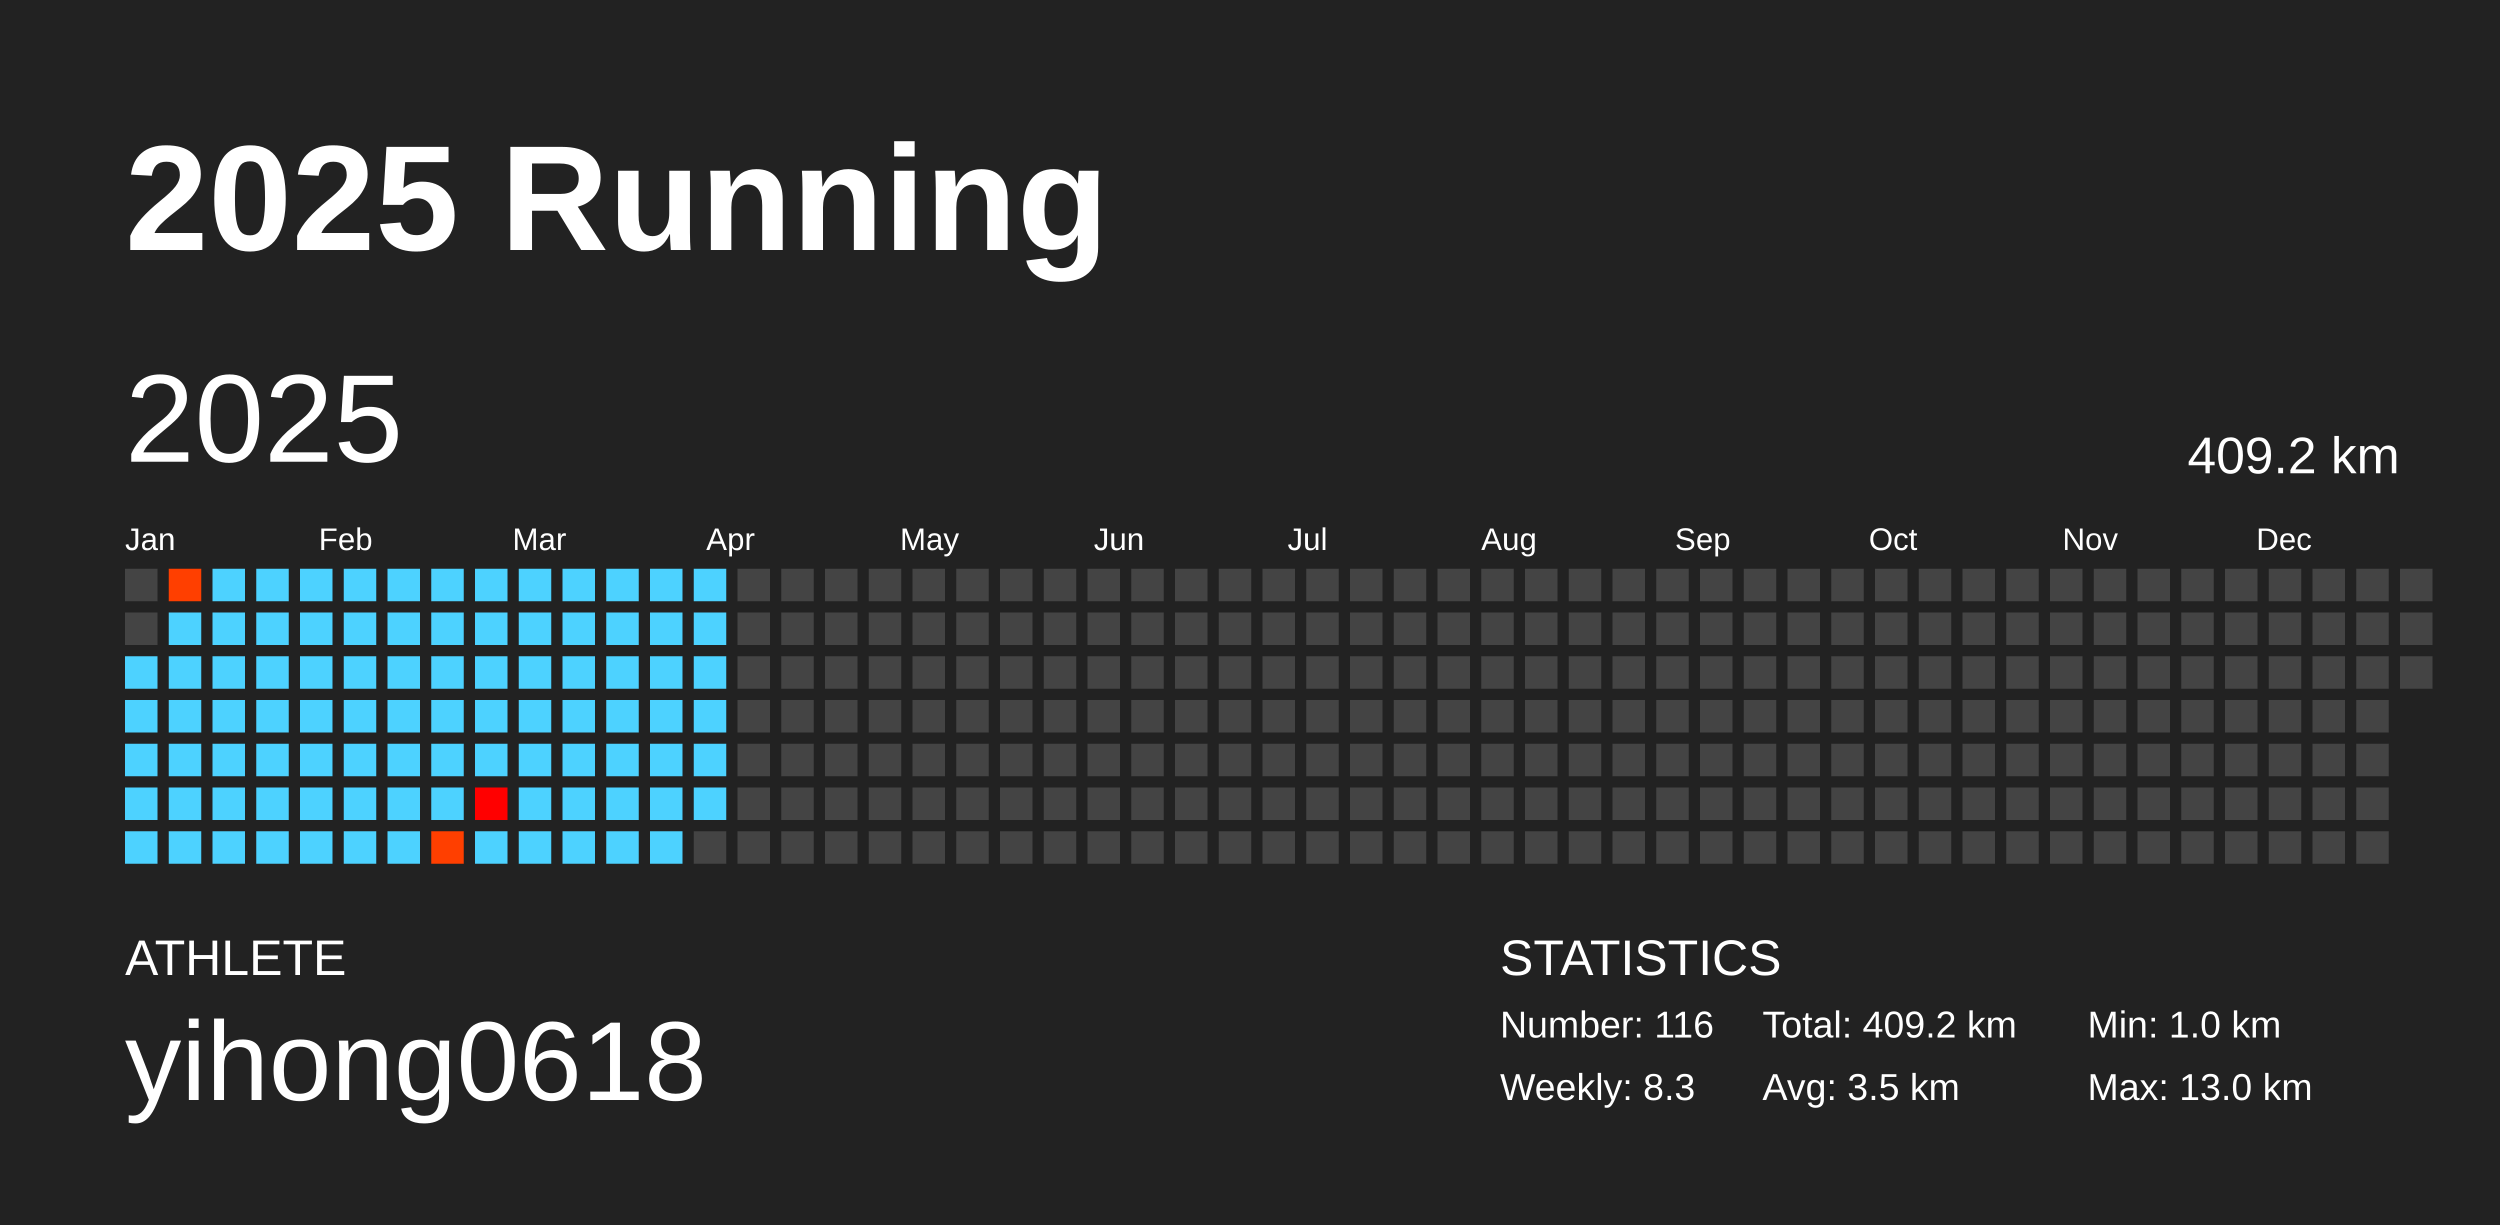
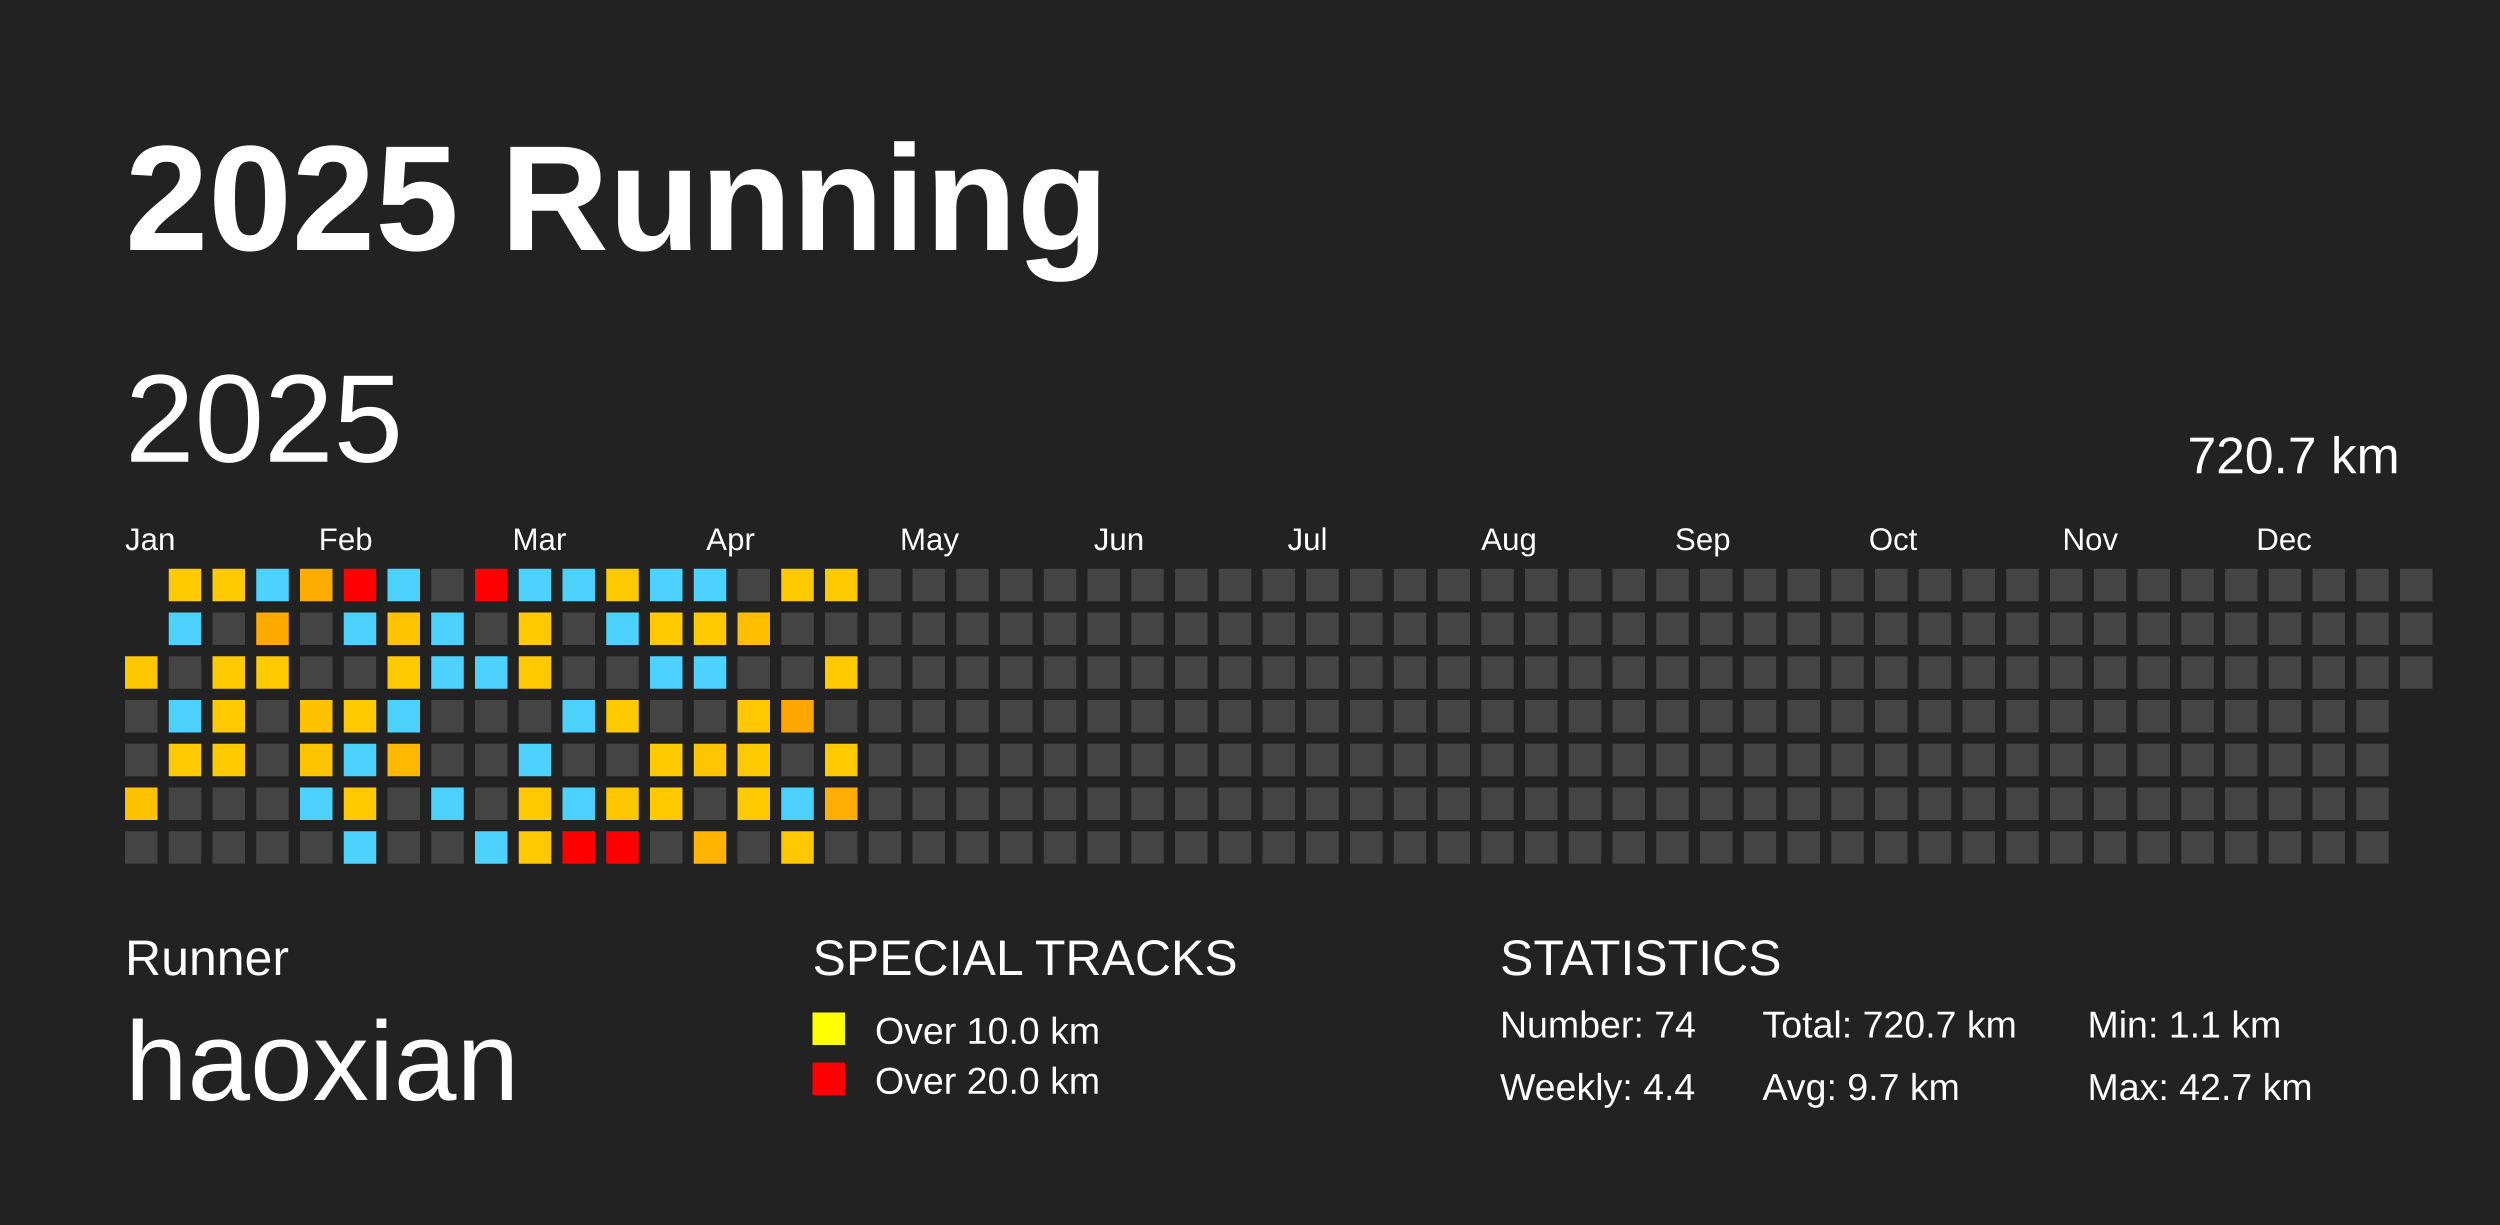
<svg xmlns="http://www.w3.org/2000/svg" baseProfile="full" height="98mm" version="1.1" viewBox="0,0,200,98" width="200mm">
  <defs />
  <rect fill="#222222" height="98" width="200" x="0" y="0" />
  <text fill="#FFFFFF" style="font-size:12px; font-family:Arial; font-weight:bold;" x="10" y="20">2025 Running</text>
-   <text fill="#FFFFFF" style="font-size:4px; font-family:Arial" x="10" y="78">ATHLETE</text>
-   <text fill="#FFFFFF" style="font-size:9px; font-family:Arial" x="10" y="88">yihong0618</text>
+   <text fill="#FFFFFF" style="font-size:4px; font-family:Arial" x="10" y="78">Runner</text>
+   <text fill="#FFFFFF" style="font-size:9px; font-family:Arial" x="10" y="88">haoxian</text>
+   <text fill="#FFFFFF" style="font-size:4px; font-family:Arial" x="65" y="78">SPECIAL TRACKS</text>
+   <rect fill="yellow" height="2.6" width="2.6" x="65" y="81" />
+   <text fill="#FFFFFF" style="font-size:3px; font-family:Arial" x="70" y="83.5">Over 10.0 km</text>
+   <rect fill="red" height="2.6" width="2.6" x="65" y="85" />
+   <text fill="#FFFFFF" style="font-size:3px; font-family:Arial" x="70" y="87.5">Over 20.0 km</text>
  <text fill="#FFFFFF" style="font-size:4px; font-family:Arial" x="120" y="78">STATISTICS</text>
-   <text fill="#FFFFFF" style="font-size:3px; font-family:Arial" x="120" y="83">Number: 116</text>
-   <text fill="#FFFFFF" style="font-size:3px; font-family:Arial" x="120" y="88">Weekly: 8.3</text>
-   <text fill="#FFFFFF" style="font-size:3px; font-family:Arial" x="141" y="83">Total: 409.2 km</text>
-   <text fill="#FFFFFF" style="font-size:3px; font-family:Arial" x="141" y="88">Avg: 3.5 km</text>
-   <text fill="#FFFFFF" style="font-size:3px; font-family:Arial" x="167" y="83">Min: 1.0 km</text>
-   <text fill="#FFFFFF" style="font-size:3px; font-family:Arial" x="167" y="88">Max: 13.0 km</text>
+   <text fill="#FFFFFF" style="font-size:3px; font-family:Arial" x="120" y="83">Number: 74</text>
+   <text fill="#FFFFFF" style="font-size:3px; font-family:Arial" x="120" y="88">Weekly: 4.4</text>
+   <text fill="#FFFFFF" style="font-size:3px; font-family:Arial" x="141" y="83">Total: 720.7 km</text>
+   <text fill="#FFFFFF" style="font-size:3px; font-family:Arial" x="141" y="88">Avg: 9.7 km</text>
+   <text fill="#FFFFFF" style="font-size:3px; font-family:Arial" x="167" y="83">Min: 1.1 km</text>
+   <text fill="#FFFFFF" style="font-size:3px; font-family:Arial" x="167" y="88">Max: 42.7 km</text>
  <text dominant-baseline="hanging" fill="#FFFFFF" style="font-size:10.0px; font-family:Arial;" x="10" y="30">2025</text>
-   <text dominant-baseline="hanging" fill="#FFFFFF" style="font-size:4.125px; font-family:Arial;" x="175" y="35">409.2 km</text>
+   <text dominant-baseline="hanging" fill="#FFFFFF" style="font-size:4.125px; font-family:Arial;" x="175" y="35">720.7 km</text>
  <text fill="#FFFFFF" style="font-size:2.5px; font-family:Arial" x="10.0" y="44">Jan</text>
  <text fill="#FFFFFF" style="font-size:2.5px; font-family:Arial" x="25.5" y="44">Feb</text>
  <text fill="#FFFFFF" style="font-size:2.5px; font-family:Arial" x="41.0" y="44">Mar</text>
  <text fill="#FFFFFF" style="font-size:2.5px; font-family:Arial" x="56.5" y="44">Apr</text>
  <text fill="#FFFFFF" style="font-size:2.5px; font-family:Arial" x="72.0" y="44">May</text>
  <text fill="#FFFFFF" style="font-size:2.5px; font-family:Arial" x="87.5" y="44">Jun</text>
  <text fill="#FFFFFF" style="font-size:2.5px; font-family:Arial" x="103.0" y="44">Jul</text>
  <text fill="#FFFFFF" style="font-size:2.5px; font-family:Arial" x="118.5" y="44">Aug</text>
  <text fill="#FFFFFF" style="font-size:2.5px; font-family:Arial" x="134.0" y="44">Sep</text>
  <text fill="#FFFFFF" style="font-size:2.5px; font-family:Arial" x="149.5" y="44">Oct</text>
  <text fill="#FFFFFF" style="font-size:2.5px; font-family:Arial" x="165.0" y="44">Nov</text>
  <text fill="#FFFFFF" style="font-size:2.5px; font-family:Arial" x="180.5" y="44">Dec</text>
-   <rect fill="#444444" height="2.6" width="2.6" x="10.0" y="45.5" />
-   <rect fill="#444444" height="2.6" width="2.6" x="10.0" y="49.0" />
-   <rect fill="#4dd2ff" height="2.6" width="2.6" x="10.0" y="52.5" />
-   <rect fill="#4dd2ff" height="2.6" width="2.6" x="10.0" y="56.0" />
-   <rect fill="#4dd2ff" height="2.6" width="2.6" x="10.0" y="59.5" />
-   <rect fill="#4dd2ff" height="2.6" width="2.6" x="10.0" y="63.0" />
-   <rect fill="#4dd2ff" height="2.6" width="2.6" x="10.0" y="66.5" />
-   <rect fill="#ff3f00" height="2.6" width="2.6" x="13.5" y="45.5" />
+   <rect fill="#ffc700" height="2.6" width="2.6" x="10.0" y="52.5" />
+   <rect fill="#444444" height="2.6" width="2.6" x="10.0" y="56.0" />
+   <rect fill="#444444" height="2.6" width="2.6" x="10.0" y="59.5" />
+   <rect fill="#ffc200" height="2.6" width="2.6" x="10.0" y="63.0" />
+   <rect fill="#444444" height="2.6" width="2.6" x="10.0" y="66.5" />
+   <rect fill="#ffcb00" height="2.6" width="2.6" x="13.5" y="45.5" />
  <rect fill="#4dd2ff" height="2.6" width="2.6" x="13.5" y="49.0" />
-   <rect fill="#4dd2ff" height="2.6" width="2.6" x="13.5" y="52.5" />
+   <rect fill="#444444" height="2.6" width="2.6" x="13.5" y="52.5" />
  <rect fill="#4dd2ff" height="2.6" width="2.6" x="13.5" y="56.0" />
-   <rect fill="#4dd2ff" height="2.6" width="2.6" x="13.5" y="59.5" />
-   <rect fill="#4dd2ff" height="2.6" width="2.6" x="13.5" y="63.0" />
-   <rect fill="#4dd2ff" height="2.6" width="2.6" x="13.5" y="66.5" />
-   <rect fill="#4dd2ff" height="2.6" width="2.6" x="17.0" y="45.5" />
-   <rect fill="#4dd2ff" height="2.6" width="2.6" x="17.0" y="49.0" />
-   <rect fill="#4dd2ff" height="2.6" width="2.6" x="17.0" y="52.5" />
-   <rect fill="#4dd2ff" height="2.6" width="2.6" x="17.0" y="56.0" />
-   <rect fill="#4dd2ff" height="2.6" width="2.6" x="17.0" y="59.5" />
-   <rect fill="#4dd2ff" height="2.6" width="2.6" x="17.0" y="63.0" />
-   <rect fill="#4dd2ff" height="2.6" width="2.6" x="17.0" y="66.5" />
+   <rect fill="#ffc900" height="2.6" width="2.6" x="13.5" y="59.5" />
+   <rect fill="#444444" height="2.6" width="2.6" x="13.5" y="63.0" />
+   <rect fill="#444444" height="2.6" width="2.6" x="13.5" y="66.5" />
+   <rect fill="#ffca00" height="2.6" width="2.6" x="17.0" y="45.5" />
+   <rect fill="#444444" height="2.6" width="2.6" x="17.0" y="49.0" />
+   <rect fill="#ffca00" height="2.6" width="2.6" x="17.0" y="52.5" />
+   <rect fill="#ffca00" height="2.6" width="2.6" x="17.0" y="56.0" />
+   <rect fill="#ffca00" height="2.6" width="2.6" x="17.0" y="59.5" />
+   <rect fill="#444444" height="2.6" width="2.6" x="17.0" y="63.0" />
+   <rect fill="#444444" height="2.6" width="2.6" x="17.0" y="66.5" />
  <rect fill="#4dd2ff" height="2.6" width="2.6" x="20.5" y="45.5" />
-   <rect fill="#4dd2ff" height="2.6" width="2.6" x="20.5" y="49.0" />
-   <rect fill="#4dd2ff" height="2.6" width="2.6" x="20.5" y="52.5" />
-   <rect fill="#4dd2ff" height="2.6" width="2.6" x="20.5" y="56.0" />
-   <rect fill="#4dd2ff" height="2.6" width="2.6" x="20.5" y="59.5" />
-   <rect fill="#4dd2ff" height="2.6" width="2.6" x="20.5" y="63.0" />
-   <rect fill="#4dd2ff" height="2.6" width="2.6" x="20.5" y="66.5" />
-   <rect fill="#4dd2ff" height="2.6" width="2.6" x="24.0" y="45.5" />
-   <rect fill="#4dd2ff" height="2.6" width="2.6" x="24.0" y="49.0" />
-   <rect fill="#4dd2ff" height="2.6" width="2.6" x="24.0" y="52.5" />
-   <rect fill="#4dd2ff" height="2.6" width="2.6" x="24.0" y="56.0" />
-   <rect fill="#4dd2ff" height="2.6" width="2.6" x="24.0" y="59.5" />
+   <rect fill="#ffaa00" height="2.6" width="2.6" x="20.5" y="49.0" />
+   <rect fill="#ffca00" height="2.6" width="2.6" x="20.5" y="52.5" />
+   <rect fill="#444444" height="2.6" width="2.6" x="20.5" y="56.0" />
+   <rect fill="#444444" height="2.6" width="2.6" x="20.5" y="59.5" />
+   <rect fill="#444444" height="2.6" width="2.6" x="20.5" y="63.0" />
+   <rect fill="#444444" height="2.6" width="2.6" x="20.5" y="66.5" />
+   <rect fill="#ffac00" height="2.6" width="2.6" x="24.0" y="45.5" />
+   <rect fill="#444444" height="2.6" width="2.6" x="24.0" y="49.0" />
+   <rect fill="#444444" height="2.6" width="2.6" x="24.0" y="52.5" />
+   <rect fill="#ffc200" height="2.6" width="2.6" x="24.0" y="56.0" />
+   <rect fill="#ffc400" height="2.6" width="2.6" x="24.0" y="59.5" />
  <rect fill="#4dd2ff" height="2.6" width="2.6" x="24.0" y="63.0" />
-   <rect fill="#4dd2ff" height="2.6" width="2.6" x="24.0" y="66.5" />
-   <rect fill="#4dd2ff" height="2.6" width="2.6" x="27.5" y="45.5" />
+   <rect fill="#444444" height="2.6" width="2.6" x="24.0" y="66.5" />
+   <rect fill="red" height="2.6" width="2.6" x="27.5" y="45.5" />
  <rect fill="#4dd2ff" height="2.6" width="2.6" x="27.5" y="49.0" />
-   <rect fill="#4dd2ff" height="2.6" width="2.6" x="27.5" y="52.5" />
-   <rect fill="#4dd2ff" height="2.6" width="2.6" x="27.5" y="56.0" />
+   <rect fill="#444444" height="2.6" width="2.6" x="27.5" y="52.5" />
+   <rect fill="#ffca00" height="2.6" width="2.6" x="27.5" y="56.0" />
  <rect fill="#4dd2ff" height="2.6" width="2.6" x="27.5" y="59.5" />
-   <rect fill="#4dd2ff" height="2.6" width="2.6" x="27.5" y="63.0" />
+   <rect fill="#ffca00" height="2.6" width="2.6" x="27.5" y="63.0" />
  <rect fill="#4dd2ff" height="2.6" width="2.6" x="27.5" y="66.5" />
  <rect fill="#4dd2ff" height="2.6" width="2.6" x="31.0" y="45.5" />
-   <rect fill="#4dd2ff" height="2.6" width="2.6" x="31.0" y="49.0" />
-   <rect fill="#4dd2ff" height="2.6" width="2.6" x="31.0" y="52.5" />
+   <rect fill="#ffc400" height="2.6" width="2.6" x="31.0" y="49.0" />
+   <rect fill="#ffca00" height="2.6" width="2.6" x="31.0" y="52.5" />
  <rect fill="#4dd2ff" height="2.6" width="2.6" x="31.0" y="56.0" />
-   <rect fill="#4dd2ff" height="2.6" width="2.6" x="31.0" y="59.5" />
-   <rect fill="#4dd2ff" height="2.6" width="2.6" x="31.0" y="63.0" />
-   <rect fill="#4dd2ff" height="2.6" width="2.6" x="31.0" y="66.5" />
-   <rect fill="#4dd2ff" height="2.6" width="2.6" x="34.5" y="45.5" />
+   <rect fill="#ffb900" height="2.6" width="2.6" x="31.0" y="59.5" />
+   <rect fill="#444444" height="2.6" width="2.6" x="31.0" y="63.0" />
+   <rect fill="#444444" height="2.6" width="2.6" x="31.0" y="66.5" />
+   <rect fill="#444444" height="2.6" width="2.6" x="34.5" y="45.5" />
  <rect fill="#4dd2ff" height="2.6" width="2.6" x="34.5" y="49.0" />
  <rect fill="#4dd2ff" height="2.6" width="2.6" x="34.5" y="52.5" />
-   <rect fill="#4dd2ff" height="2.6" width="2.6" x="34.5" y="56.0" />
-   <rect fill="#4dd2ff" height="2.6" width="2.6" x="34.5" y="59.5" />
+   <rect fill="#444444" height="2.6" width="2.6" x="34.5" y="56.0" />
+   <rect fill="#444444" height="2.6" width="2.6" x="34.5" y="59.5" />
  <rect fill="#4dd2ff" height="2.6" width="2.6" x="34.5" y="63.0" />
-   <rect fill="#ff3f00" height="2.6" width="2.6" x="34.5" y="66.5" />
-   <rect fill="#4dd2ff" height="2.6" width="2.6" x="38.0" y="45.5" />
-   <rect fill="#4dd2ff" height="2.6" width="2.6" x="38.0" y="49.0" />
+   <rect fill="#444444" height="2.6" width="2.6" x="34.5" y="66.5" />
+   <rect fill="red" height="2.6" width="2.6" x="38.0" y="45.5" />
+   <rect fill="#444444" height="2.6" width="2.6" x="38.0" y="49.0" />
  <rect fill="#4dd2ff" height="2.6" width="2.6" x="38.0" y="52.5" />
-   <rect fill="#4dd2ff" height="2.6" width="2.6" x="38.0" y="56.0" />
-   <rect fill="#4dd2ff" height="2.6" width="2.6" x="38.0" y="59.5" />
-   <rect fill="#ff0000" height="2.6" width="2.6" x="38.0" y="63.0" />
+   <rect fill="#444444" height="2.6" width="2.6" x="38.0" y="56.0" />
+   <rect fill="#444444" height="2.6" width="2.6" x="38.0" y="59.5" />
+   <rect fill="#444444" height="2.6" width="2.6" x="38.0" y="63.0" />
  <rect fill="#4dd2ff" height="2.6" width="2.6" x="38.0" y="66.5" />
  <rect fill="#4dd2ff" height="2.6" width="2.6" x="41.5" y="45.5" />
-   <rect fill="#4dd2ff" height="2.6" width="2.6" x="41.5" y="49.0" />
-   <rect fill="#4dd2ff" height="2.6" width="2.6" x="41.5" y="52.5" />
-   <rect fill="#4dd2ff" height="2.6" width="2.6" x="41.5" y="56.0" />
+   <rect fill="#ffca00" height="2.6" width="2.6" x="41.5" y="49.0" />
+   <rect fill="#ffca00" height="2.6" width="2.6" x="41.5" y="52.5" />
+   <rect fill="#444444" height="2.6" width="2.6" x="41.5" y="56.0" />
  <rect fill="#4dd2ff" height="2.6" width="2.6" x="41.5" y="59.5" />
-   <rect fill="#4dd2ff" height="2.6" width="2.6" x="41.5" y="63.0" />
-   <rect fill="#4dd2ff" height="2.6" width="2.6" x="41.5" y="66.5" />
+   <rect fill="#ffca00" height="2.6" width="2.6" x="41.5" y="63.0" />
+   <rect fill="#ffcb00" height="2.6" width="2.6" x="41.5" y="66.5" />
  <rect fill="#4dd2ff" height="2.6" width="2.6" x="45.0" y="45.5" />
-   <rect fill="#4dd2ff" height="2.6" width="2.6" x="45.0" y="49.0" />
-   <rect fill="#4dd2ff" height="2.6" width="2.6" x="45.0" y="52.5" />
+   <rect fill="#444444" height="2.6" width="2.6" x="45.0" y="49.0" />
+   <rect fill="#444444" height="2.6" width="2.6" x="45.0" y="52.5" />
  <rect fill="#4dd2ff" height="2.6" width="2.6" x="45.0" y="56.0" />
-   <rect fill="#4dd2ff" height="2.6" width="2.6" x="45.0" y="59.5" />
+   <rect fill="#444444" height="2.6" width="2.6" x="45.0" y="59.5" />
  <rect fill="#4dd2ff" height="2.6" width="2.6" x="45.0" y="63.0" />
-   <rect fill="#4dd2ff" height="2.6" width="2.6" x="45.0" y="66.5" />
-   <rect fill="#4dd2ff" height="2.6" width="2.6" x="48.5" y="45.5" />
+   <rect fill="red" height="2.6" width="2.6" x="45.0" y="66.5" />
+   <rect fill="#ffca00" height="2.6" width="2.6" x="48.5" y="45.5" />
  <rect fill="#4dd2ff" height="2.6" width="2.6" x="48.5" y="49.0" />
-   <rect fill="#4dd2ff" height="2.6" width="2.6" x="48.5" y="52.5" />
-   <rect fill="#4dd2ff" height="2.6" width="2.6" x="48.5" y="56.0" />
-   <rect fill="#4dd2ff" height="2.6" width="2.6" x="48.5" y="59.5" />
-   <rect fill="#4dd2ff" height="2.6" width="2.6" x="48.5" y="63.0" />
-   <rect fill="#4dd2ff" height="2.6" width="2.6" x="48.5" y="66.5" />
+   <rect fill="#444444" height="2.6" width="2.6" x="48.5" y="52.5" />
+   <rect fill="#ffca00" height="2.6" width="2.6" x="48.5" y="56.0" />
+   <rect fill="#444444" height="2.6" width="2.6" x="48.5" y="59.5" />
+   <rect fill="#ffc700" height="2.6" width="2.6" x="48.5" y="63.0" />
+   <rect fill="red" height="2.6" width="2.6" x="48.5" y="66.5" />
  <rect fill="#4dd2ff" height="2.6" width="2.6" x="52.0" y="45.5" />
-   <rect fill="#4dd2ff" height="2.6" width="2.6" x="52.0" y="49.0" />
+   <rect fill="#ffca00" height="2.6" width="2.6" x="52.0" y="49.0" />
  <rect fill="#4dd2ff" height="2.6" width="2.6" x="52.0" y="52.5" />
-   <rect fill="#4dd2ff" height="2.6" width="2.6" x="52.0" y="56.0" />
-   <rect fill="#4dd2ff" height="2.6" width="2.6" x="52.0" y="59.5" />
-   <rect fill="#4dd2ff" height="2.6" width="2.6" x="52.0" y="63.0" />
-   <rect fill="#4dd2ff" height="2.6" width="2.6" x="52.0" y="66.5" />
+   <rect fill="#444444" height="2.6" width="2.6" x="52.0" y="56.0" />
+   <rect fill="#ffca00" height="2.6" width="2.6" x="52.0" y="59.5" />
+   <rect fill="#ffca00" height="2.6" width="2.6" x="52.0" y="63.0" />
+   <rect fill="#444444" height="2.6" width="2.6" x="52.0" y="66.5" />
  <rect fill="#4dd2ff" height="2.6" width="2.6" x="55.5" y="45.5" />
-   <rect fill="#4dd2ff" height="2.6" width="2.6" x="55.5" y="49.0" />
+   <rect fill="#ffca00" height="2.6" width="2.6" x="55.5" y="49.0" />
  <rect fill="#4dd2ff" height="2.6" width="2.6" x="55.5" y="52.5" />
-   <rect fill="#4dd2ff" height="2.6" width="2.6" x="55.5" y="56.0" />
-   <rect fill="#4dd2ff" height="2.6" width="2.6" x="55.5" y="59.5" />
-   <rect fill="#4dd2ff" height="2.6" width="2.6" x="55.5" y="63.0" />
-   <rect fill="#444444" height="2.6" width="2.6" x="55.5" y="66.5" />
+   <rect fill="#444444" height="2.6" width="2.6" x="55.5" y="56.0" />
+   <rect fill="#ffc500" height="2.6" width="2.6" x="55.5" y="59.5" />
+   <rect fill="#444444" height="2.6" width="2.6" x="55.5" y="63.0" />
+   <rect fill="#ffb400" height="2.6" width="2.6" x="55.5" y="66.5" />
  <rect fill="#444444" height="2.6" width="2.6" x="59.0" y="45.5" />
-   <rect fill="#444444" height="2.6" width="2.6" x="59.0" y="49.0" />
+   <rect fill="#ffbf00" height="2.6" width="2.6" x="59.0" y="49.0" />
  <rect fill="#444444" height="2.6" width="2.6" x="59.0" y="52.5" />
-   <rect fill="#444444" height="2.6" width="2.6" x="59.0" y="56.0" />
-   <rect fill="#444444" height="2.6" width="2.6" x="59.0" y="59.5" />
-   <rect fill="#444444" height="2.6" width="2.6" x="59.0" y="63.0" />
+   <rect fill="#ffc800" height="2.6" width="2.6" x="59.0" y="56.0" />
+   <rect fill="#ffcb00" height="2.6" width="2.6" x="59.0" y="59.5" />
+   <rect fill="#ffcb00" height="2.6" width="2.6" x="59.0" y="63.0" />
  <rect fill="#444444" height="2.6" width="2.6" x="59.0" y="66.5" />
-   <rect fill="#444444" height="2.6" width="2.6" x="62.5" y="45.5" />
+   <rect fill="#ffca00" height="2.6" width="2.6" x="62.5" y="45.5" />
  <rect fill="#444444" height="2.6" width="2.6" x="62.5" y="49.0" />
  <rect fill="#444444" height="2.6" width="2.6" x="62.5" y="52.5" />
-   <rect fill="#444444" height="2.6" width="2.6" x="62.5" y="56.0" />
+   <rect fill="#ffa700" height="2.6" width="2.6" x="62.5" y="56.0" />
  <rect fill="#444444" height="2.6" width="2.6" x="62.5" y="59.5" />
-   <rect fill="#444444" height="2.6" width="2.6" x="62.5" y="63.0" />
-   <rect fill="#444444" height="2.6" width="2.6" x="62.5" y="66.5" />
-   <rect fill="#444444" height="2.6" width="2.6" x="66.0" y="45.5" />
+   <rect fill="#4dd2ff" height="2.6" width="2.6" x="62.5" y="63.0" />
+   <rect fill="#ffc800" height="2.6" width="2.6" x="62.5" y="66.5" />
+   <rect fill="#ffca00" height="2.6" width="2.6" x="66.0" y="45.5" />
  <rect fill="#444444" height="2.6" width="2.6" x="66.0" y="49.0" />
-   <rect fill="#444444" height="2.6" width="2.6" x="66.0" y="52.5" />
+   <rect fill="#ffca00" height="2.6" width="2.6" x="66.0" y="52.5" />
  <rect fill="#444444" height="2.6" width="2.6" x="66.0" y="56.0" />
-   <rect fill="#444444" height="2.6" width="2.6" x="66.0" y="59.5" />
-   <rect fill="#444444" height="2.6" width="2.6" x="66.0" y="63.0" />
+   <rect fill="#ffca00" height="2.6" width="2.6" x="66.0" y="59.5" />
+   <rect fill="#ffae00" height="2.6" width="2.6" x="66.0" y="63.0" />
  <rect fill="#444444" height="2.6" width="2.6" x="66.0" y="66.5" />
  <rect fill="#444444" height="2.6" width="2.6" x="69.5" y="45.5" />
  <rect fill="#444444" height="2.6" width="2.6" x="69.5" y="49.0" />
  <rect fill="#444444" height="2.6" width="2.6" x="69.5" y="52.5" />
  <rect fill="#444444" height="2.6" width="2.6" x="69.5" y="56.0" />
  <rect fill="#444444" height="2.6" width="2.6" x="69.5" y="59.5" />
  <rect fill="#444444" height="2.6" width="2.6" x="69.5" y="63.0" />
  <rect fill="#444444" height="2.6" width="2.6" x="69.5" y="66.5" />
  <rect fill="#444444" height="2.6" width="2.6" x="73.0" y="45.5" />
  <rect fill="#444444" height="2.6" width="2.6" x="73.0" y="49.0" />
  <rect fill="#444444" height="2.6" width="2.6" x="73.0" y="52.5" />
  <rect fill="#444444" height="2.6" width="2.6" x="73.0" y="56.0" />
  <rect fill="#444444" height="2.6" width="2.6" x="73.0" y="59.5" />
  <rect fill="#444444" height="2.6" width="2.6" x="73.0" y="63.0" />
  <rect fill="#444444" height="2.6" width="2.6" x="73.0" y="66.5" />
  <rect fill="#444444" height="2.6" width="2.6" x="76.5" y="45.5" />
  <rect fill="#444444" height="2.6" width="2.6" x="76.5" y="49.0" />
  <rect fill="#444444" height="2.6" width="2.6" x="76.5" y="52.5" />
  <rect fill="#444444" height="2.6" width="2.6" x="76.5" y="56.0" />
  <rect fill="#444444" height="2.6" width="2.6" x="76.5" y="59.5" />
  <rect fill="#444444" height="2.6" width="2.6" x="76.5" y="63.0" />
  <rect fill="#444444" height="2.6" width="2.6" x="76.5" y="66.5" />
  <rect fill="#444444" height="2.6" width="2.6" x="80.0" y="45.5" />
  <rect fill="#444444" height="2.6" width="2.6" x="80.0" y="49.0" />
  <rect fill="#444444" height="2.6" width="2.6" x="80.0" y="52.5" />
  <rect fill="#444444" height="2.6" width="2.6" x="80.0" y="56.0" />
  <rect fill="#444444" height="2.6" width="2.6" x="80.0" y="59.5" />
  <rect fill="#444444" height="2.6" width="2.6" x="80.0" y="63.0" />
  <rect fill="#444444" height="2.6" width="2.6" x="80.0" y="66.5" />
  <rect fill="#444444" height="2.6" width="2.6" x="83.5" y="45.5" />
  <rect fill="#444444" height="2.6" width="2.6" x="83.5" y="49.0" />
  <rect fill="#444444" height="2.6" width="2.6" x="83.5" y="52.5" />
  <rect fill="#444444" height="2.6" width="2.6" x="83.5" y="56.0" />
  <rect fill="#444444" height="2.6" width="2.6" x="83.5" y="59.5" />
  <rect fill="#444444" height="2.6" width="2.6" x="83.5" y="63.0" />
  <rect fill="#444444" height="2.6" width="2.6" x="83.5" y="66.5" />
  <rect fill="#444444" height="2.6" width="2.6" x="87.0" y="45.5" />
  <rect fill="#444444" height="2.6" width="2.6" x="87.0" y="49.0" />
  <rect fill="#444444" height="2.6" width="2.6" x="87.0" y="52.5" />
  <rect fill="#444444" height="2.6" width="2.6" x="87.0" y="56.0" />
  <rect fill="#444444" height="2.6" width="2.6" x="87.0" y="59.5" />
  <rect fill="#444444" height="2.6" width="2.6" x="87.0" y="63.0" />
  <rect fill="#444444" height="2.6" width="2.6" x="87.0" y="66.5" />
  <rect fill="#444444" height="2.6" width="2.6" x="90.5" y="45.5" />
  <rect fill="#444444" height="2.6" width="2.6" x="90.5" y="49.0" />
  <rect fill="#444444" height="2.6" width="2.6" x="90.5" y="52.5" />
  <rect fill="#444444" height="2.6" width="2.6" x="90.5" y="56.0" />
  <rect fill="#444444" height="2.6" width="2.6" x="90.5" y="59.5" />
  <rect fill="#444444" height="2.6" width="2.6" x="90.5" y="63.0" />
  <rect fill="#444444" height="2.6" width="2.6" x="90.5" y="66.5" />
  <rect fill="#444444" height="2.6" width="2.6" x="94.0" y="45.5" />
  <rect fill="#444444" height="2.6" width="2.6" x="94.0" y="49.0" />
  <rect fill="#444444" height="2.6" width="2.6" x="94.0" y="52.5" />
  <rect fill="#444444" height="2.6" width="2.6" x="94.0" y="56.0" />
  <rect fill="#444444" height="2.6" width="2.6" x="94.0" y="59.5" />
  <rect fill="#444444" height="2.6" width="2.6" x="94.0" y="63.0" />
  <rect fill="#444444" height="2.6" width="2.6" x="94.0" y="66.5" />
  <rect fill="#444444" height="2.6" width="2.6" x="97.5" y="45.5" />
  <rect fill="#444444" height="2.6" width="2.6" x="97.5" y="49.0" />
  <rect fill="#444444" height="2.6" width="2.6" x="97.5" y="52.5" />
  <rect fill="#444444" height="2.6" width="2.6" x="97.5" y="56.0" />
  <rect fill="#444444" height="2.6" width="2.6" x="97.5" y="59.5" />
  <rect fill="#444444" height="2.6" width="2.6" x="97.5" y="63.0" />
  <rect fill="#444444" height="2.6" width="2.6" x="97.5" y="66.5" />
  <rect fill="#444444" height="2.6" width="2.6" x="101.0" y="45.5" />
  <rect fill="#444444" height="2.6" width="2.6" x="101.0" y="49.0" />
  <rect fill="#444444" height="2.6" width="2.6" x="101.0" y="52.5" />
  <rect fill="#444444" height="2.6" width="2.6" x="101.0" y="56.0" />
  <rect fill="#444444" height="2.6" width="2.6" x="101.0" y="59.5" />
  <rect fill="#444444" height="2.6" width="2.6" x="101.0" y="63.0" />
  <rect fill="#444444" height="2.6" width="2.6" x="101.0" y="66.5" />
  <rect fill="#444444" height="2.6" width="2.6" x="104.5" y="45.5" />
  <rect fill="#444444" height="2.6" width="2.6" x="104.5" y="49.0" />
  <rect fill="#444444" height="2.6" width="2.6" x="104.5" y="52.5" />
  <rect fill="#444444" height="2.6" width="2.6" x="104.5" y="56.0" />
  <rect fill="#444444" height="2.6" width="2.6" x="104.5" y="59.5" />
  <rect fill="#444444" height="2.6" width="2.6" x="104.5" y="63.0" />
  <rect fill="#444444" height="2.6" width="2.6" x="104.5" y="66.5" />
  <rect fill="#444444" height="2.6" width="2.6" x="108.0" y="45.5" />
  <rect fill="#444444" height="2.6" width="2.6" x="108.0" y="49.0" />
  <rect fill="#444444" height="2.6" width="2.6" x="108.0" y="52.5" />
  <rect fill="#444444" height="2.6" width="2.6" x="108.0" y="56.0" />
  <rect fill="#444444" height="2.6" width="2.6" x="108.0" y="59.5" />
  <rect fill="#444444" height="2.6" width="2.6" x="108.0" y="63.0" />
  <rect fill="#444444" height="2.6" width="2.6" x="108.0" y="66.5" />
  <rect fill="#444444" height="2.6" width="2.6" x="111.5" y="45.5" />
  <rect fill="#444444" height="2.6" width="2.6" x="111.5" y="49.0" />
  <rect fill="#444444" height="2.6" width="2.6" x="111.5" y="52.5" />
  <rect fill="#444444" height="2.6" width="2.6" x="111.5" y="56.0" />
  <rect fill="#444444" height="2.6" width="2.6" x="111.5" y="59.5" />
  <rect fill="#444444" height="2.6" width="2.6" x="111.5" y="63.0" />
  <rect fill="#444444" height="2.6" width="2.6" x="111.5" y="66.5" />
  <rect fill="#444444" height="2.6" width="2.6" x="115.0" y="45.5" />
  <rect fill="#444444" height="2.6" width="2.6" x="115.0" y="49.0" />
  <rect fill="#444444" height="2.6" width="2.6" x="115.0" y="52.5" />
  <rect fill="#444444" height="2.6" width="2.6" x="115.0" y="56.0" />
  <rect fill="#444444" height="2.6" width="2.6" x="115.0" y="59.5" />
  <rect fill="#444444" height="2.6" width="2.6" x="115.0" y="63.0" />
  <rect fill="#444444" height="2.6" width="2.6" x="115.0" y="66.5" />
  <rect fill="#444444" height="2.6" width="2.6" x="118.5" y="45.5" />
  <rect fill="#444444" height="2.6" width="2.6" x="118.5" y="49.0" />
  <rect fill="#444444" height="2.6" width="2.6" x="118.5" y="52.5" />
  <rect fill="#444444" height="2.6" width="2.6" x="118.5" y="56.0" />
  <rect fill="#444444" height="2.6" width="2.6" x="118.5" y="59.5" />
  <rect fill="#444444" height="2.6" width="2.6" x="118.5" y="63.0" />
  <rect fill="#444444" height="2.6" width="2.6" x="118.5" y="66.5" />
  <rect fill="#444444" height="2.6" width="2.6" x="122.0" y="45.5" />
  <rect fill="#444444" height="2.6" width="2.6" x="122.0" y="49.0" />
  <rect fill="#444444" height="2.6" width="2.6" x="122.0" y="52.5" />
  <rect fill="#444444" height="2.6" width="2.6" x="122.0" y="56.0" />
  <rect fill="#444444" height="2.6" width="2.6" x="122.0" y="59.5" />
  <rect fill="#444444" height="2.6" width="2.6" x="122.0" y="63.0" />
  <rect fill="#444444" height="2.6" width="2.6" x="122.0" y="66.5" />
  <rect fill="#444444" height="2.6" width="2.6" x="125.5" y="45.5" />
  <rect fill="#444444" height="2.6" width="2.6" x="125.5" y="49.0" />
  <rect fill="#444444" height="2.6" width="2.6" x="125.5" y="52.5" />
  <rect fill="#444444" height="2.6" width="2.6" x="125.5" y="56.0" />
  <rect fill="#444444" height="2.6" width="2.6" x="125.5" y="59.5" />
  <rect fill="#444444" height="2.6" width="2.6" x="125.5" y="63.0" />
  <rect fill="#444444" height="2.6" width="2.6" x="125.5" y="66.5" />
  <rect fill="#444444" height="2.6" width="2.6" x="129.0" y="45.5" />
  <rect fill="#444444" height="2.6" width="2.6" x="129.0" y="49.0" />
  <rect fill="#444444" height="2.6" width="2.6" x="129.0" y="52.5" />
  <rect fill="#444444" height="2.6" width="2.6" x="129.0" y="56.0" />
  <rect fill="#444444" height="2.6" width="2.6" x="129.0" y="59.5" />
  <rect fill="#444444" height="2.6" width="2.6" x="129.0" y="63.0" />
  <rect fill="#444444" height="2.6" width="2.6" x="129.0" y="66.5" />
  <rect fill="#444444" height="2.6" width="2.6" x="132.5" y="45.5" />
  <rect fill="#444444" height="2.6" width="2.6" x="132.5" y="49.0" />
  <rect fill="#444444" height="2.6" width="2.6" x="132.5" y="52.5" />
  <rect fill="#444444" height="2.6" width="2.6" x="132.5" y="56.0" />
  <rect fill="#444444" height="2.6" width="2.6" x="132.5" y="59.5" />
  <rect fill="#444444" height="2.6" width="2.6" x="132.5" y="63.0" />
  <rect fill="#444444" height="2.6" width="2.6" x="132.5" y="66.5" />
  <rect fill="#444444" height="2.6" width="2.6" x="136.0" y="45.5" />
  <rect fill="#444444" height="2.6" width="2.6" x="136.0" y="49.0" />
  <rect fill="#444444" height="2.6" width="2.6" x="136.0" y="52.5" />
  <rect fill="#444444" height="2.6" width="2.6" x="136.0" y="56.0" />
  <rect fill="#444444" height="2.6" width="2.6" x="136.0" y="59.5" />
  <rect fill="#444444" height="2.6" width="2.6" x="136.0" y="63.0" />
  <rect fill="#444444" height="2.6" width="2.6" x="136.0" y="66.5" />
  <rect fill="#444444" height="2.6" width="2.6" x="139.5" y="45.5" />
  <rect fill="#444444" height="2.6" width="2.6" x="139.5" y="49.0" />
  <rect fill="#444444" height="2.6" width="2.6" x="139.5" y="52.5" />
  <rect fill="#444444" height="2.6" width="2.6" x="139.5" y="56.0" />
  <rect fill="#444444" height="2.6" width="2.6" x="139.5" y="59.5" />
  <rect fill="#444444" height="2.6" width="2.6" x="139.5" y="63.0" />
  <rect fill="#444444" height="2.6" width="2.6" x="139.5" y="66.5" />
  <rect fill="#444444" height="2.6" width="2.6" x="143.0" y="45.5" />
  <rect fill="#444444" height="2.6" width="2.6" x="143.0" y="49.0" />
  <rect fill="#444444" height="2.6" width="2.6" x="143.0" y="52.5" />
  <rect fill="#444444" height="2.6" width="2.6" x="143.0" y="56.0" />
  <rect fill="#444444" height="2.6" width="2.6" x="143.0" y="59.5" />
  <rect fill="#444444" height="2.6" width="2.6" x="143.0" y="63.0" />
  <rect fill="#444444" height="2.6" width="2.6" x="143.0" y="66.5" />
  <rect fill="#444444" height="2.6" width="2.6" x="146.5" y="45.5" />
  <rect fill="#444444" height="2.6" width="2.6" x="146.5" y="49.0" />
  <rect fill="#444444" height="2.6" width="2.6" x="146.5" y="52.5" />
  <rect fill="#444444" height="2.6" width="2.6" x="146.5" y="56.0" />
  <rect fill="#444444" height="2.6" width="2.6" x="146.5" y="59.5" />
  <rect fill="#444444" height="2.6" width="2.6" x="146.5" y="63.0" />
  <rect fill="#444444" height="2.6" width="2.6" x="146.5" y="66.5" />
  <rect fill="#444444" height="2.6" width="2.6" x="150.0" y="45.5" />
  <rect fill="#444444" height="2.6" width="2.6" x="150.0" y="49.0" />
  <rect fill="#444444" height="2.6" width="2.6" x="150.0" y="52.5" />
  <rect fill="#444444" height="2.6" width="2.6" x="150.0" y="56.0" />
  <rect fill="#444444" height="2.6" width="2.6" x="150.0" y="59.5" />
  <rect fill="#444444" height="2.6" width="2.6" x="150.0" y="63.0" />
  <rect fill="#444444" height="2.6" width="2.6" x="150.0" y="66.5" />
  <rect fill="#444444" height="2.6" width="2.6" x="153.5" y="45.5" />
  <rect fill="#444444" height="2.6" width="2.6" x="153.5" y="49.0" />
  <rect fill="#444444" height="2.6" width="2.6" x="153.5" y="52.5" />
  <rect fill="#444444" height="2.6" width="2.6" x="153.5" y="56.0" />
  <rect fill="#444444" height="2.6" width="2.6" x="153.5" y="59.5" />
  <rect fill="#444444" height="2.6" width="2.6" x="153.5" y="63.0" />
  <rect fill="#444444" height="2.6" width="2.6" x="153.5" y="66.5" />
  <rect fill="#444444" height="2.6" width="2.6" x="157.0" y="45.5" />
  <rect fill="#444444" height="2.6" width="2.6" x="157.0" y="49.0" />
  <rect fill="#444444" height="2.6" width="2.6" x="157.0" y="52.5" />
  <rect fill="#444444" height="2.6" width="2.6" x="157.0" y="56.0" />
  <rect fill="#444444" height="2.6" width="2.6" x="157.0" y="59.5" />
  <rect fill="#444444" height="2.6" width="2.6" x="157.0" y="63.0" />
  <rect fill="#444444" height="2.6" width="2.6" x="157.0" y="66.5" />
  <rect fill="#444444" height="2.6" width="2.6" x="160.5" y="45.5" />
  <rect fill="#444444" height="2.6" width="2.6" x="160.5" y="49.0" />
  <rect fill="#444444" height="2.6" width="2.6" x="160.5" y="52.5" />
  <rect fill="#444444" height="2.6" width="2.6" x="160.5" y="56.0" />
  <rect fill="#444444" height="2.6" width="2.6" x="160.5" y="59.5" />
  <rect fill="#444444" height="2.6" width="2.6" x="160.5" y="63.0" />
  <rect fill="#444444" height="2.6" width="2.6" x="160.5" y="66.5" />
  <rect fill="#444444" height="2.6" width="2.6" x="164.0" y="45.5" />
  <rect fill="#444444" height="2.6" width="2.6" x="164.0" y="49.0" />
  <rect fill="#444444" height="2.6" width="2.6" x="164.0" y="52.5" />
  <rect fill="#444444" height="2.6" width="2.6" x="164.0" y="56.0" />
  <rect fill="#444444" height="2.6" width="2.6" x="164.0" y="59.5" />
  <rect fill="#444444" height="2.6" width="2.6" x="164.0" y="63.0" />
  <rect fill="#444444" height="2.6" width="2.6" x="164.0" y="66.5" />
  <rect fill="#444444" height="2.6" width="2.6" x="167.5" y="45.5" />
  <rect fill="#444444" height="2.6" width="2.6" x="167.5" y="49.0" />
  <rect fill="#444444" height="2.6" width="2.6" x="167.5" y="52.5" />
  <rect fill="#444444" height="2.6" width="2.6" x="167.5" y="56.0" />
  <rect fill="#444444" height="2.6" width="2.6" x="167.5" y="59.5" />
  <rect fill="#444444" height="2.6" width="2.6" x="167.5" y="63.0" />
  <rect fill="#444444" height="2.6" width="2.6" x="167.5" y="66.5" />
  <rect fill="#444444" height="2.6" width="2.6" x="171.0" y="45.5" />
  <rect fill="#444444" height="2.6" width="2.6" x="171.0" y="49.0" />
  <rect fill="#444444" height="2.6" width="2.6" x="171.0" y="52.5" />
  <rect fill="#444444" height="2.6" width="2.6" x="171.0" y="56.0" />
  <rect fill="#444444" height="2.6" width="2.6" x="171.0" y="59.5" />
  <rect fill="#444444" height="2.6" width="2.6" x="171.0" y="63.0" />
  <rect fill="#444444" height="2.6" width="2.6" x="171.0" y="66.5" />
  <rect fill="#444444" height="2.6" width="2.6" x="174.5" y="45.5" />
  <rect fill="#444444" height="2.6" width="2.6" x="174.5" y="49.0" />
  <rect fill="#444444" height="2.6" width="2.6" x="174.5" y="52.5" />
  <rect fill="#444444" height="2.6" width="2.6" x="174.5" y="56.0" />
  <rect fill="#444444" height="2.6" width="2.6" x="174.5" y="59.5" />
  <rect fill="#444444" height="2.6" width="2.6" x="174.5" y="63.0" />
  <rect fill="#444444" height="2.6" width="2.6" x="174.5" y="66.5" />
  <rect fill="#444444" height="2.6" width="2.6" x="178.0" y="45.5" />
  <rect fill="#444444" height="2.6" width="2.6" x="178.0" y="49.0" />
  <rect fill="#444444" height="2.6" width="2.6" x="178.0" y="52.5" />
  <rect fill="#444444" height="2.6" width="2.6" x="178.0" y="56.0" />
  <rect fill="#444444" height="2.6" width="2.6" x="178.0" y="59.5" />
  <rect fill="#444444" height="2.6" width="2.6" x="178.0" y="63.0" />
  <rect fill="#444444" height="2.6" width="2.6" x="178.0" y="66.5" />
  <rect fill="#444444" height="2.6" width="2.6" x="181.5" y="45.5" />
  <rect fill="#444444" height="2.6" width="2.6" x="181.5" y="49.0" />
  <rect fill="#444444" height="2.6" width="2.6" x="181.5" y="52.5" />
  <rect fill="#444444" height="2.6" width="2.6" x="181.5" y="56.0" />
  <rect fill="#444444" height="2.6" width="2.6" x="181.5" y="59.5" />
  <rect fill="#444444" height="2.6" width="2.6" x="181.5" y="63.0" />
  <rect fill="#444444" height="2.6" width="2.6" x="181.5" y="66.5" />
  <rect fill="#444444" height="2.6" width="2.6" x="185.0" y="45.5" />
  <rect fill="#444444" height="2.6" width="2.6" x="185.0" y="49.0" />
  <rect fill="#444444" height="2.6" width="2.6" x="185.0" y="52.5" />
  <rect fill="#444444" height="2.6" width="2.6" x="185.0" y="56.0" />
  <rect fill="#444444" height="2.6" width="2.6" x="185.0" y="59.5" />
  <rect fill="#444444" height="2.6" width="2.6" x="185.0" y="63.0" />
  <rect fill="#444444" height="2.6" width="2.6" x="185.0" y="66.5" />
  <rect fill="#444444" height="2.6" width="2.6" x="188.5" y="45.5" />
  <rect fill="#444444" height="2.6" width="2.6" x="188.5" y="49.0" />
  <rect fill="#444444" height="2.6" width="2.6" x="188.5" y="52.5" />
  <rect fill="#444444" height="2.6" width="2.6" x="188.5" y="56.0" />
  <rect fill="#444444" height="2.6" width="2.6" x="188.5" y="59.5" />
  <rect fill="#444444" height="2.6" width="2.6" x="188.5" y="63.0" />
  <rect fill="#444444" height="2.6" width="2.6" x="188.5" y="66.5" />
  <rect fill="#444444" height="2.6" width="2.6" x="192.0" y="45.5" />
  <rect fill="#444444" height="2.6" width="2.6" x="192.0" y="49.0" />
  <rect fill="#444444" height="2.6" width="2.6" x="192.0" y="52.5" />
</svg>
